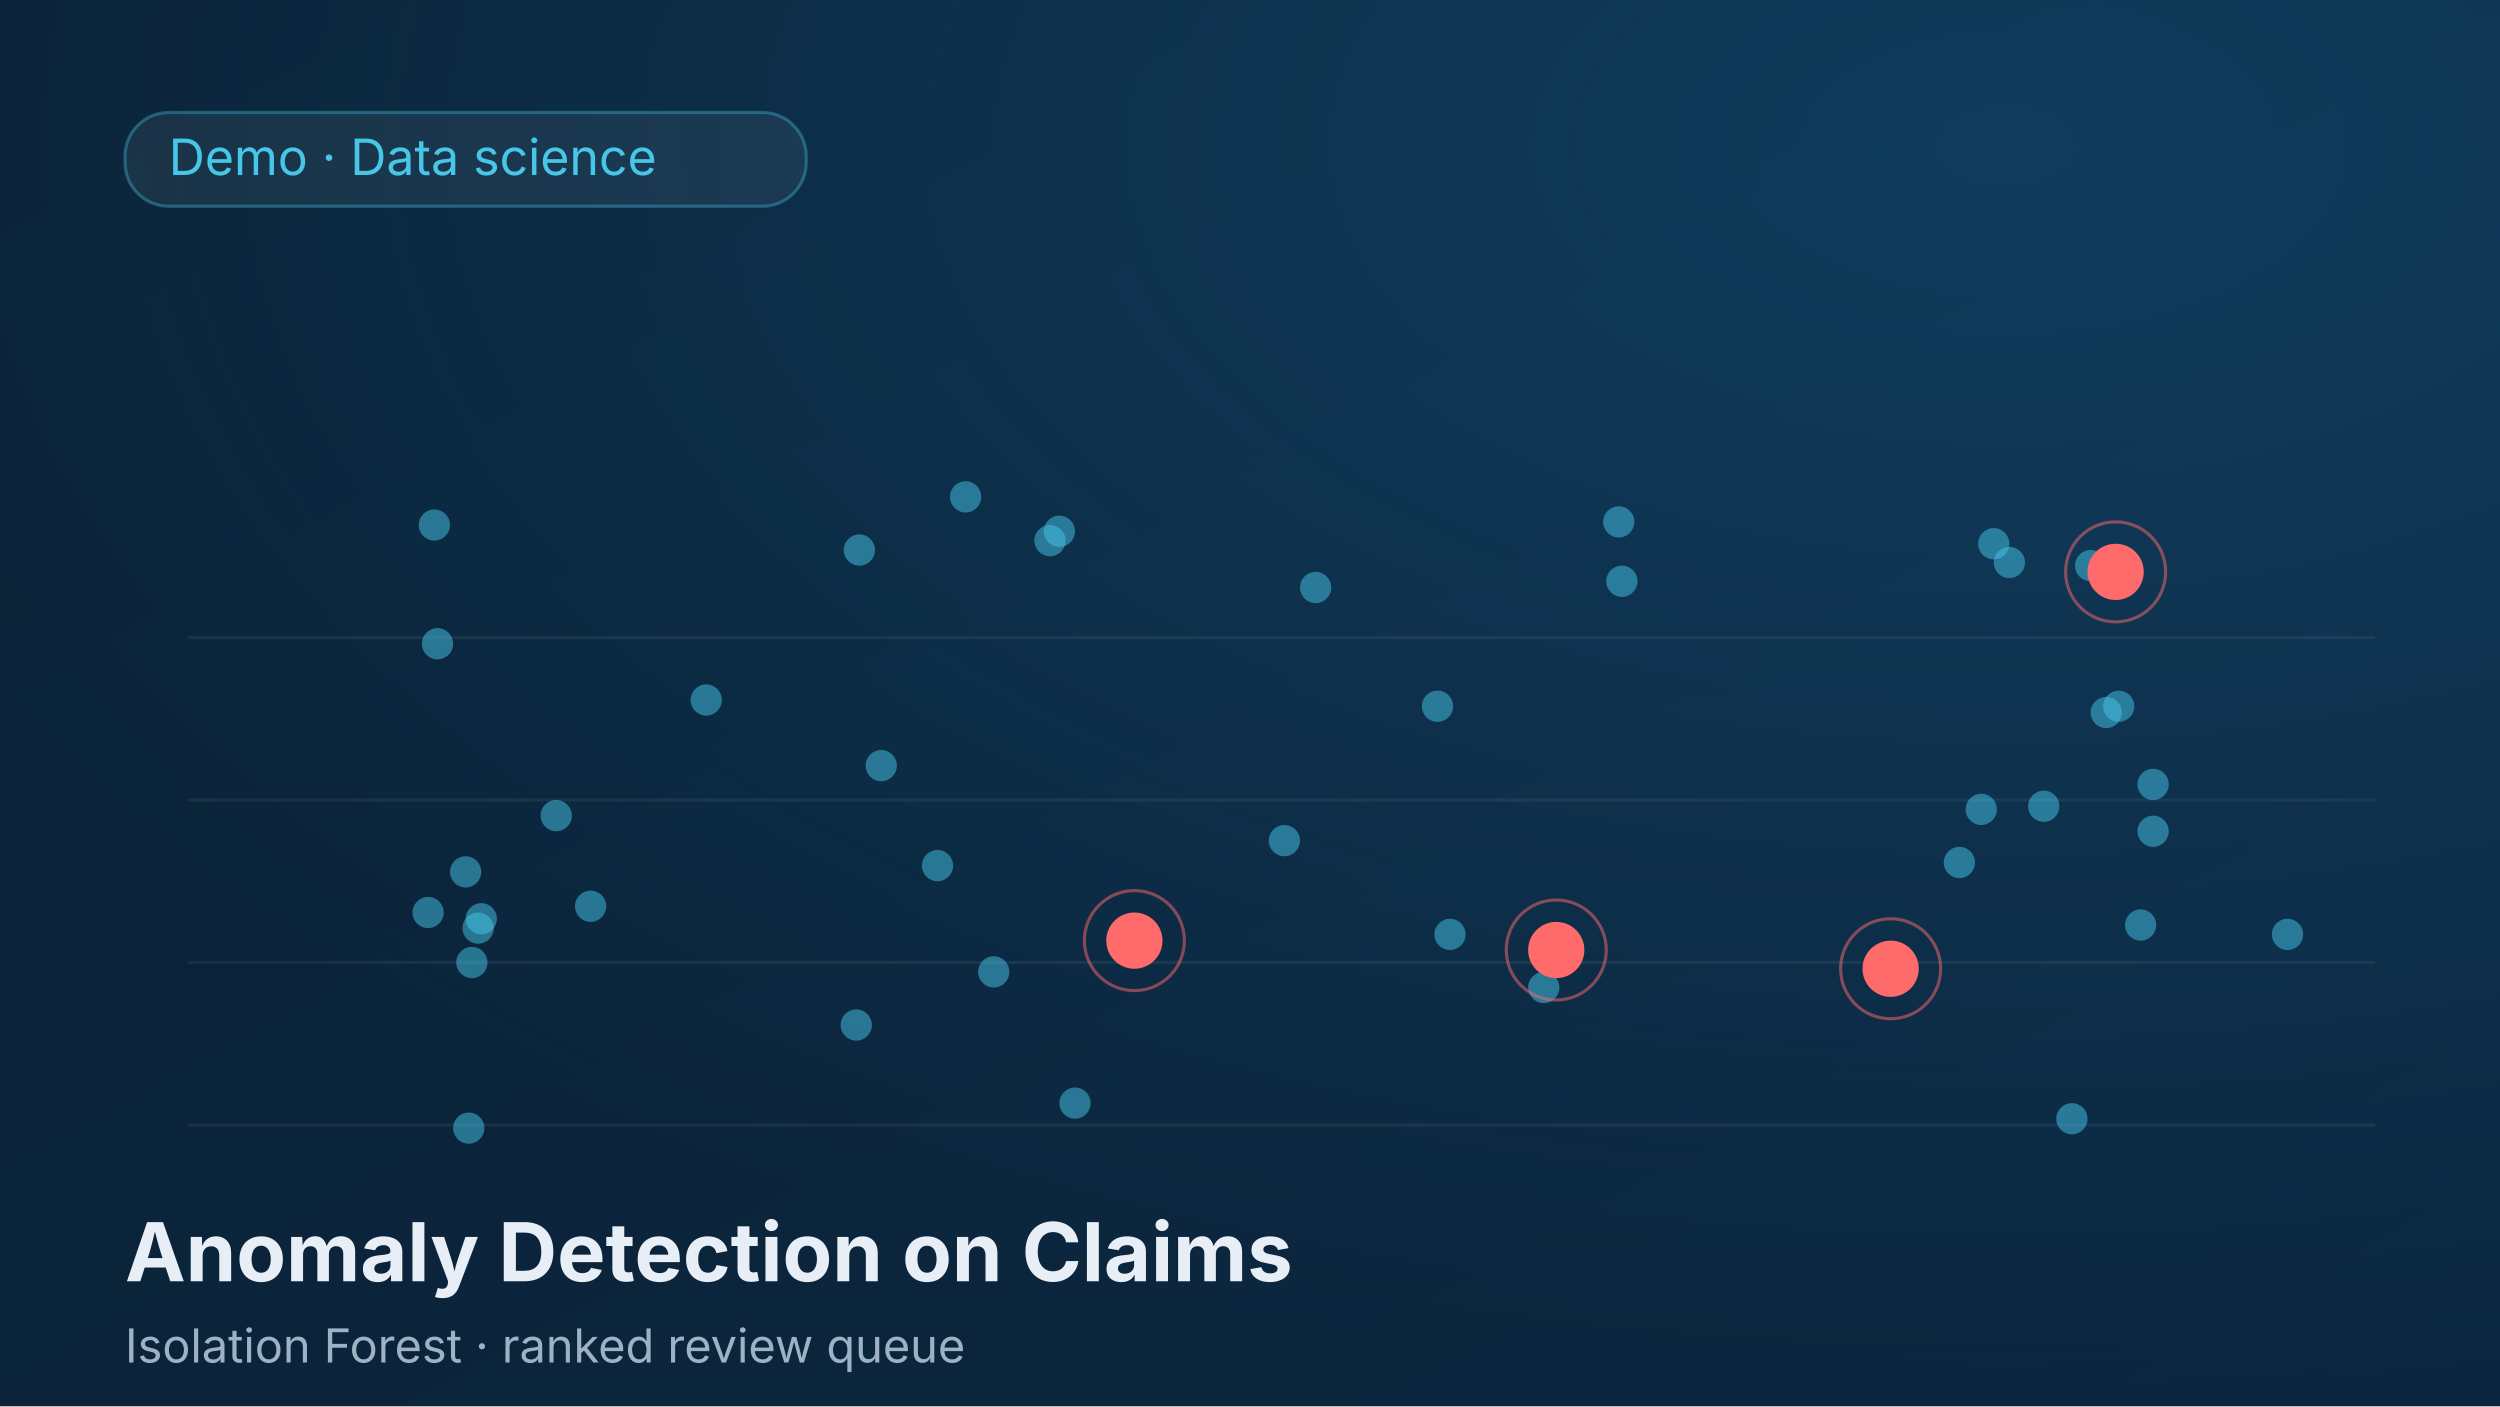
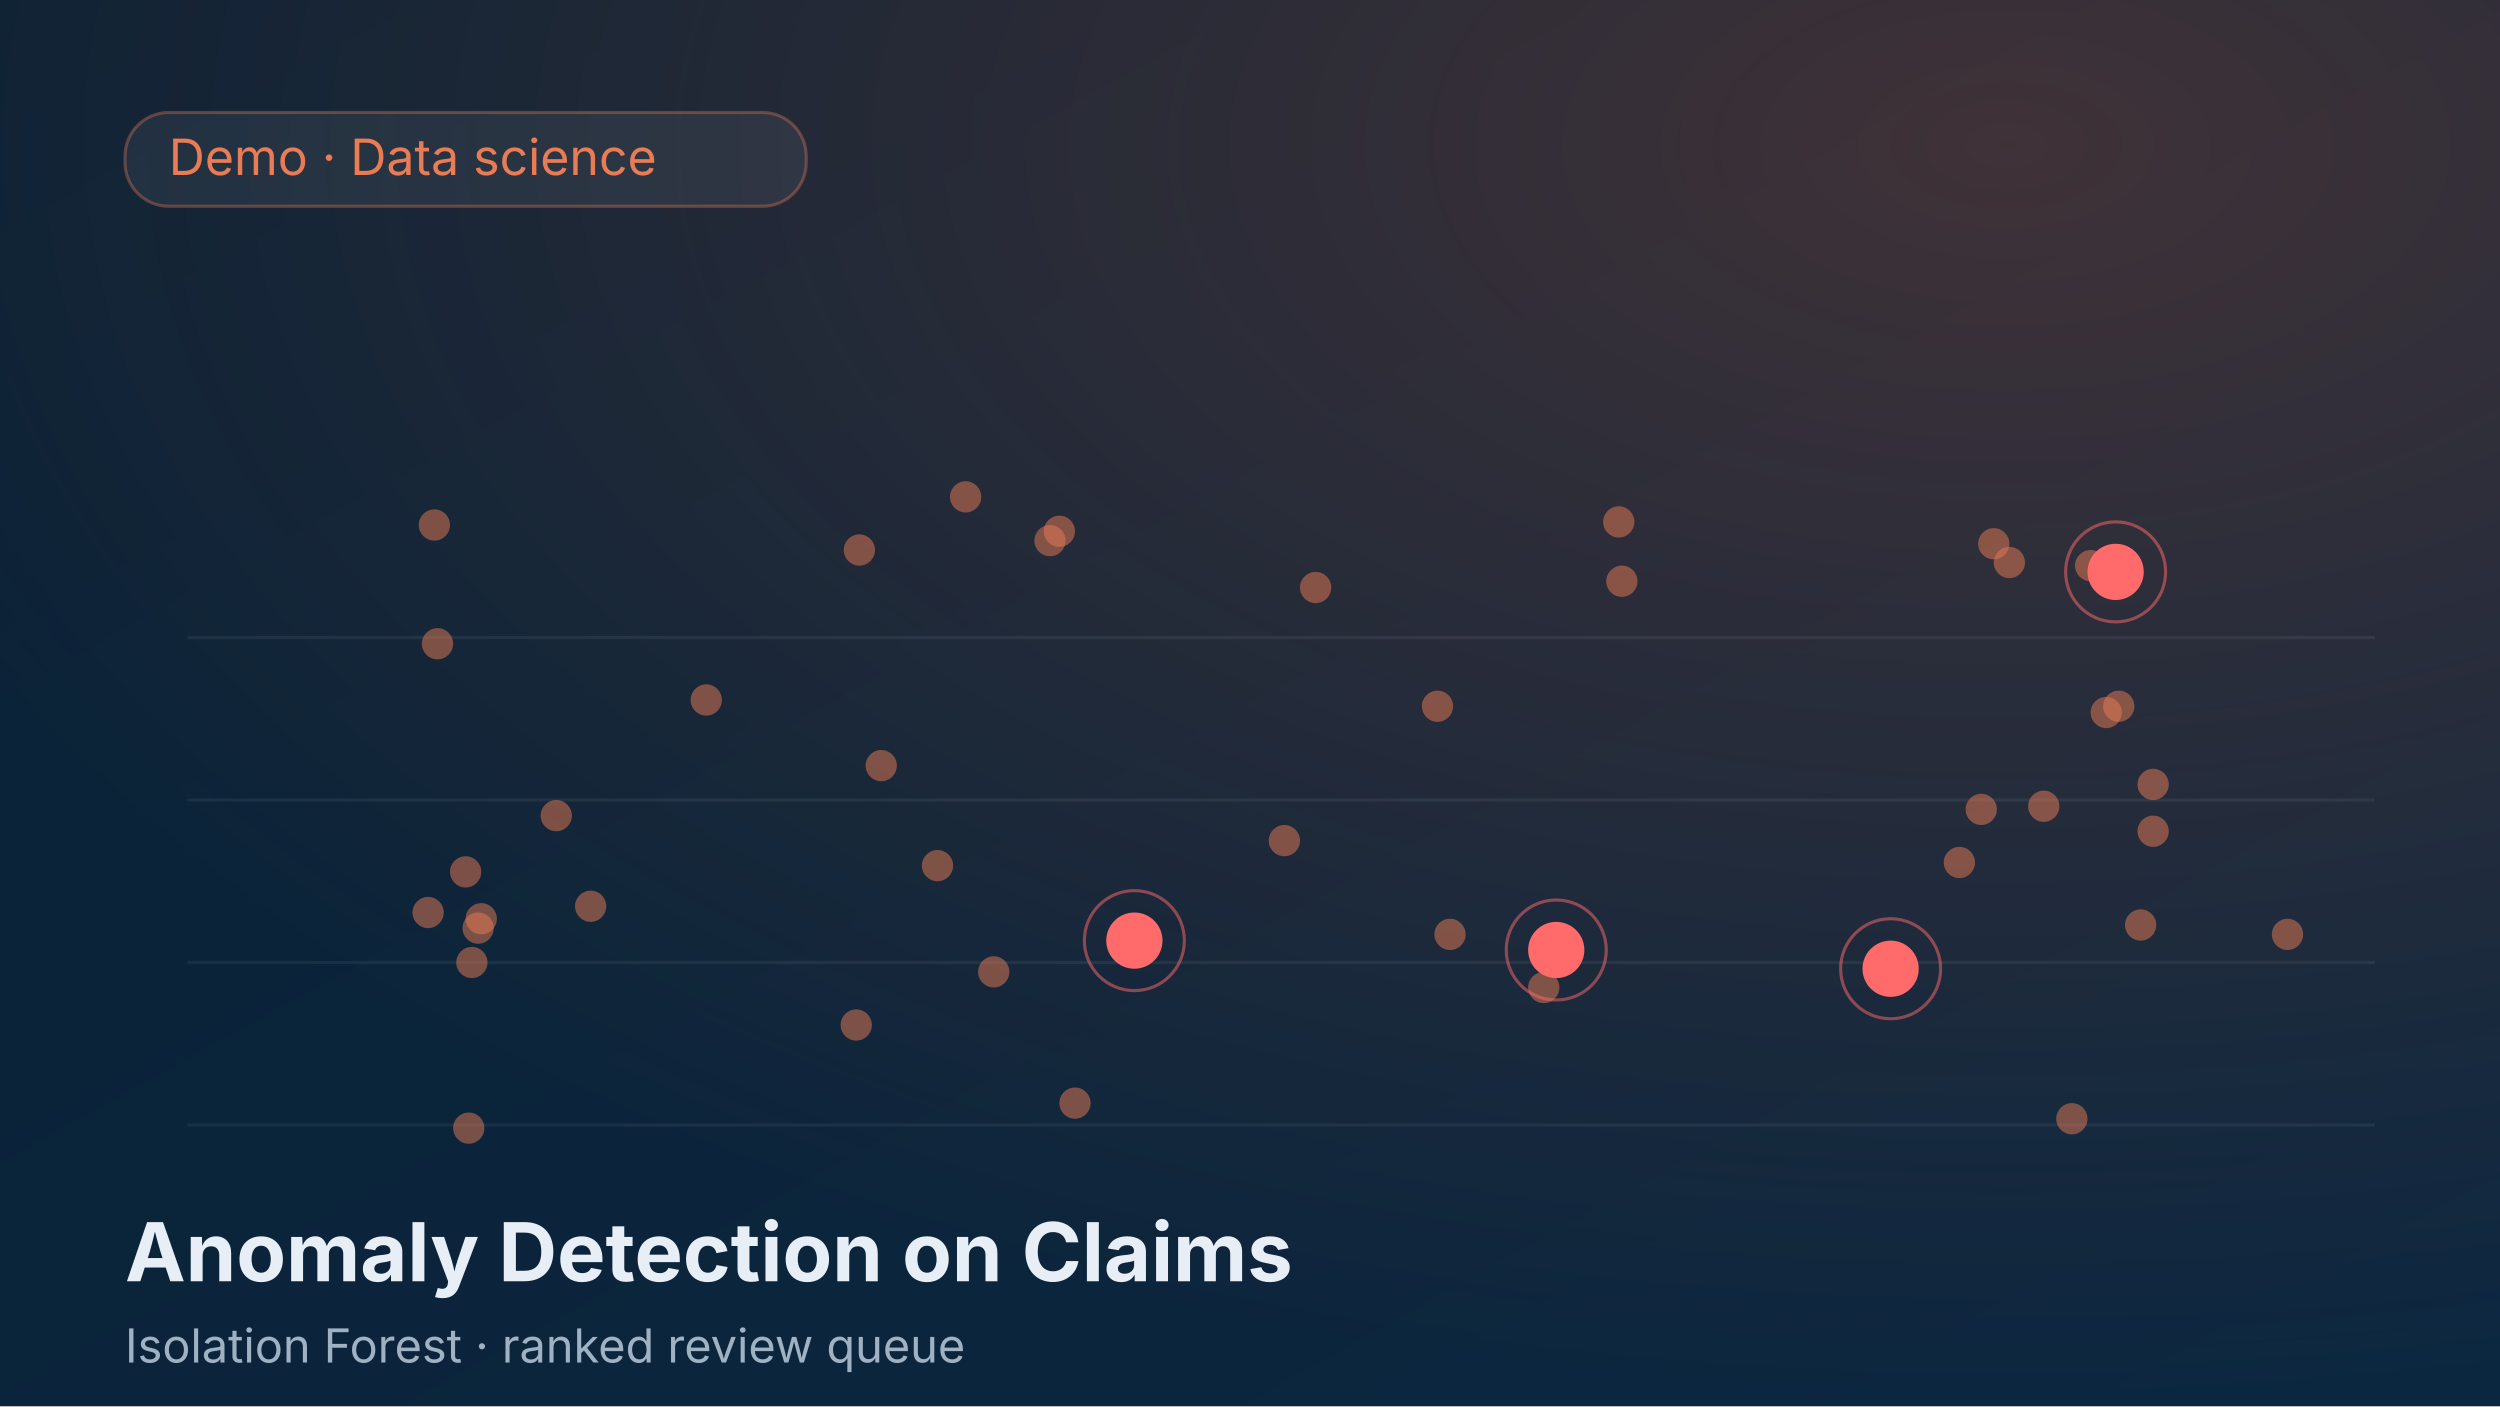
<svg xmlns="http://www.w3.org/2000/svg" viewBox="0 0 800 450" width="800" height="450" role="img" aria-label="Anomaly detection">
  <defs>
    <linearGradient id="bg" x1="0" y1="0" x2="1" y2="1">
      <stop offset="0" stop-color="#0a2135" />
      <stop offset="1" stop-color="#0b2740" />
    </linearGradient>
    <linearGradient id="ac" x1="0" y1="0" x2="1" y2="0">
-       <stop offset="0" stop-color="#46c7e8" />
+       <stop offset="0" stop-color="#e97c54" />
      <stop offset="1" stop-color="#18a6a6" />
    </linearGradient>
    <radialGradient id="glow" cx="0.8" cy="0.1" r="0.9">
-       <stop offset="0" stop-color="#2386c8" stop-opacity="0.25" />
-       <stop offset="1" stop-color="#2386c8" stop-opacity="0" />
+       <stop offset="0" stop-color="#de5c30" stop-opacity="0.25" />
+       <stop offset="1" stop-color="#de5c30" stop-opacity="0" />
    </radialGradient>
  </defs>
  <rect width="800" height="450" fill="url(#bg)" />
  <rect width="800" height="450" fill="url(#glow)" />
-   <rect x="40" y="36" rx="14" ry="14" width="218" height="30" fill="#ffffff" fill-opacity="0.06" stroke="#46c7e8" stroke-opacity="0.35" />
-   <text x="54" y="56" font-family="Inter,Arial" font-size="16" fill="#46c7e8">Demo · Data science</text>
+   <rect x="40" y="36" rx="14" ry="14" width="218" height="30" fill="#ffffff" fill-opacity="0.06" stroke="#e97c54" stroke-opacity="0.35" />
+   <text x="54" y="56" font-family="Inter,Arial" font-size="16" fill="#e97c54">Demo · Data science</text>
  <line x1="60" y1="360" x2="760" y2="360" stroke="#ffffff" stroke-opacity="0.06" />
  <line x1="60" y1="308" x2="760" y2="308" stroke="#ffffff" stroke-opacity="0.06" />
  <line x1="60" y1="256" x2="760" y2="256" stroke="#ffffff" stroke-opacity="0.06" />
  <line x1="60" y1="204" x2="760" y2="204" stroke="#ffffff" stroke-opacity="0.06" />
-   <circle cx="421" cy="188" r="5" fill="#46c7e8" fill-opacity="0.5" />
-   <circle cx="494" cy="316" r="5" fill="#46c7e8" fill-opacity="0.5" />
-   <circle cx="139" cy="168" r="5" fill="#46c7e8" fill-opacity="0.5" />
-   <circle cx="638" cy="174" r="5" fill="#46c7e8" fill-opacity="0.5" />
-   <circle cx="464" cy="299" r="5" fill="#46c7e8" fill-opacity="0.5" />
-   <circle cx="149" cy="279" r="5" fill="#46c7e8" fill-opacity="0.5" />
-   <circle cx="309" cy="159" r="5" fill="#46c7e8" fill-opacity="0.5" />
-   <circle cx="178" cy="261" r="5" fill="#46c7e8" fill-opacity="0.5" />
-   <circle cx="518" cy="167" r="5" fill="#46c7e8" fill-opacity="0.5" />
-   <circle cx="336" cy="173" r="5" fill="#46c7e8" fill-opacity="0.5" />
-   <circle cx="654" cy="258" r="5" fill="#46c7e8" fill-opacity="0.5" />
-   <circle cx="150" cy="361" r="5" fill="#46c7e8" fill-opacity="0.5" />
-   <circle cx="669" cy="181" r="5" fill="#46c7e8" fill-opacity="0.5" />
-   <circle cx="318" cy="311" r="5" fill="#46c7e8" fill-opacity="0.5" />
-   <circle cx="732" cy="299" r="5" fill="#46c7e8" fill-opacity="0.5" />
-   <circle cx="153" cy="297" r="5" fill="#46c7e8" fill-opacity="0.5" />
-   <circle cx="689" cy="251" r="5" fill="#46c7e8" fill-opacity="0.5" />
-   <circle cx="140" cy="206" r="5" fill="#46c7e8" fill-opacity="0.5" />
-   <circle cx="137" cy="292" r="5" fill="#46c7e8" fill-opacity="0.5" />
-   <circle cx="226" cy="224" r="5" fill="#46c7e8" fill-opacity="0.5" />
-   <circle cx="519" cy="186" r="5" fill="#46c7e8" fill-opacity="0.5" />
-   <circle cx="643" cy="180" r="5" fill="#46c7e8" fill-opacity="0.5" />
-   <circle cx="674" cy="228" r="5" fill="#46c7e8" fill-opacity="0.5" />
-   <circle cx="663" cy="358" r="5" fill="#46c7e8" fill-opacity="0.5" />
-   <circle cx="275" cy="176" r="5" fill="#46c7e8" fill-opacity="0.5" />
-   <circle cx="685" cy="296" r="5" fill="#46c7e8" fill-opacity="0.5" />
-   <circle cx="282" cy="245" r="5" fill="#46c7e8" fill-opacity="0.5" />
-   <circle cx="189" cy="290" r="5" fill="#46c7e8" fill-opacity="0.5" />
-   <circle cx="154" cy="294" r="5" fill="#46c7e8" fill-opacity="0.5" />
-   <circle cx="151" cy="308" r="5" fill="#46c7e8" fill-opacity="0.5" />
-   <circle cx="300" cy="277" r="5" fill="#46c7e8" fill-opacity="0.5" />
-   <circle cx="634" cy="259" r="5" fill="#46c7e8" fill-opacity="0.5" />
-   <circle cx="411" cy="269" r="5" fill="#46c7e8" fill-opacity="0.5" />
-   <circle cx="689" cy="266" r="5" fill="#46c7e8" fill-opacity="0.5" />
-   <circle cx="460" cy="226" r="5" fill="#46c7e8" fill-opacity="0.5" />
-   <circle cx="344" cy="353" r="5" fill="#46c7e8" fill-opacity="0.5" />
-   <circle cx="274" cy="328" r="5" fill="#46c7e8" fill-opacity="0.5" />
-   <circle cx="339" cy="170" r="5" fill="#46c7e8" fill-opacity="0.5" />
-   <circle cx="678" cy="226" r="5" fill="#46c7e8" fill-opacity="0.5" />
-   <circle cx="627" cy="276" r="5" fill="#46c7e8" fill-opacity="0.5" />
+   <circle cx="421" cy="188" r="5" fill="#e97c54" fill-opacity="0.5" />
+   <circle cx="494" cy="316" r="5" fill="#e97c54" fill-opacity="0.5" />
+   <circle cx="139" cy="168" r="5" fill="#e97c54" fill-opacity="0.5" />
+   <circle cx="638" cy="174" r="5" fill="#e97c54" fill-opacity="0.5" />
+   <circle cx="464" cy="299" r="5" fill="#e97c54" fill-opacity="0.5" />
+   <circle cx="149" cy="279" r="5" fill="#e97c54" fill-opacity="0.5" />
+   <circle cx="309" cy="159" r="5" fill="#e97c54" fill-opacity="0.5" />
+   <circle cx="178" cy="261" r="5" fill="#e97c54" fill-opacity="0.5" />
+   <circle cx="518" cy="167" r="5" fill="#e97c54" fill-opacity="0.5" />
+   <circle cx="336" cy="173" r="5" fill="#e97c54" fill-opacity="0.5" />
+   <circle cx="654" cy="258" r="5" fill="#e97c54" fill-opacity="0.5" />
+   <circle cx="150" cy="361" r="5" fill="#e97c54" fill-opacity="0.5" />
+   <circle cx="669" cy="181" r="5" fill="#e97c54" fill-opacity="0.5" />
+   <circle cx="318" cy="311" r="5" fill="#e97c54" fill-opacity="0.5" />
+   <circle cx="732" cy="299" r="5" fill="#e97c54" fill-opacity="0.5" />
+   <circle cx="153" cy="297" r="5" fill="#e97c54" fill-opacity="0.5" />
+   <circle cx="689" cy="251" r="5" fill="#e97c54" fill-opacity="0.5" />
+   <circle cx="140" cy="206" r="5" fill="#e97c54" fill-opacity="0.5" />
+   <circle cx="137" cy="292" r="5" fill="#e97c54" fill-opacity="0.5" />
+   <circle cx="226" cy="224" r="5" fill="#e97c54" fill-opacity="0.5" />
+   <circle cx="519" cy="186" r="5" fill="#e97c54" fill-opacity="0.5" />
+   <circle cx="643" cy="180" r="5" fill="#e97c54" fill-opacity="0.5" />
+   <circle cx="674" cy="228" r="5" fill="#e97c54" fill-opacity="0.5" />
+   <circle cx="663" cy="358" r="5" fill="#e97c54" fill-opacity="0.5" />
+   <circle cx="275" cy="176" r="5" fill="#e97c54" fill-opacity="0.5" />
+   <circle cx="685" cy="296" r="5" fill="#e97c54" fill-opacity="0.5" />
+   <circle cx="282" cy="245" r="5" fill="#e97c54" fill-opacity="0.5" />
+   <circle cx="189" cy="290" r="5" fill="#e97c54" fill-opacity="0.5" />
+   <circle cx="154" cy="294" r="5" fill="#e97c54" fill-opacity="0.5" />
+   <circle cx="151" cy="308" r="5" fill="#e97c54" fill-opacity="0.5" />
+   <circle cx="300" cy="277" r="5" fill="#e97c54" fill-opacity="0.5" />
+   <circle cx="634" cy="259" r="5" fill="#e97c54" fill-opacity="0.5" />
+   <circle cx="411" cy="269" r="5" fill="#e97c54" fill-opacity="0.5" />
+   <circle cx="689" cy="266" r="5" fill="#e97c54" fill-opacity="0.5" />
+   <circle cx="460" cy="226" r="5" fill="#e97c54" fill-opacity="0.5" />
+   <circle cx="344" cy="353" r="5" fill="#e97c54" fill-opacity="0.5" />
+   <circle cx="274" cy="328" r="5" fill="#e97c54" fill-opacity="0.5" />
+   <circle cx="339" cy="170" r="5" fill="#e97c54" fill-opacity="0.5" />
+   <circle cx="678" cy="226" r="5" fill="#e97c54" fill-opacity="0.5" />
+   <circle cx="627" cy="276" r="5" fill="#e97c54" fill-opacity="0.5" />
  <circle cx="363" cy="301" r="9" fill="#ff6b6b" />
  <circle cx="363" cy="301" r="16" fill="none" stroke="#ff6b6b" stroke-opacity="0.5" />
  <circle cx="677" cy="183" r="9" fill="#ff6b6b" />
  <circle cx="677" cy="183" r="16" fill="none" stroke="#ff6b6b" stroke-opacity="0.5" />
  <circle cx="498" cy="304" r="9" fill="#ff6b6b" />
  <circle cx="498" cy="304" r="16" fill="none" stroke="#ff6b6b" stroke-opacity="0.5" />
  <circle cx="605" cy="310" r="9" fill="#ff6b6b" />
  <circle cx="605" cy="310" r="16" fill="none" stroke="#ff6b6b" stroke-opacity="0.5" />
  <text x="40" y="410" font-family="Inter,Arial" font-weight="700" font-size="26" fill="#e8eef5">Anomaly Detection on Claims</text>
  <text x="40" y="436" font-family="Inter,Arial" font-size="15" fill="#9fb2c4">Isolation Forest · ranked review queue</text>
</svg>
